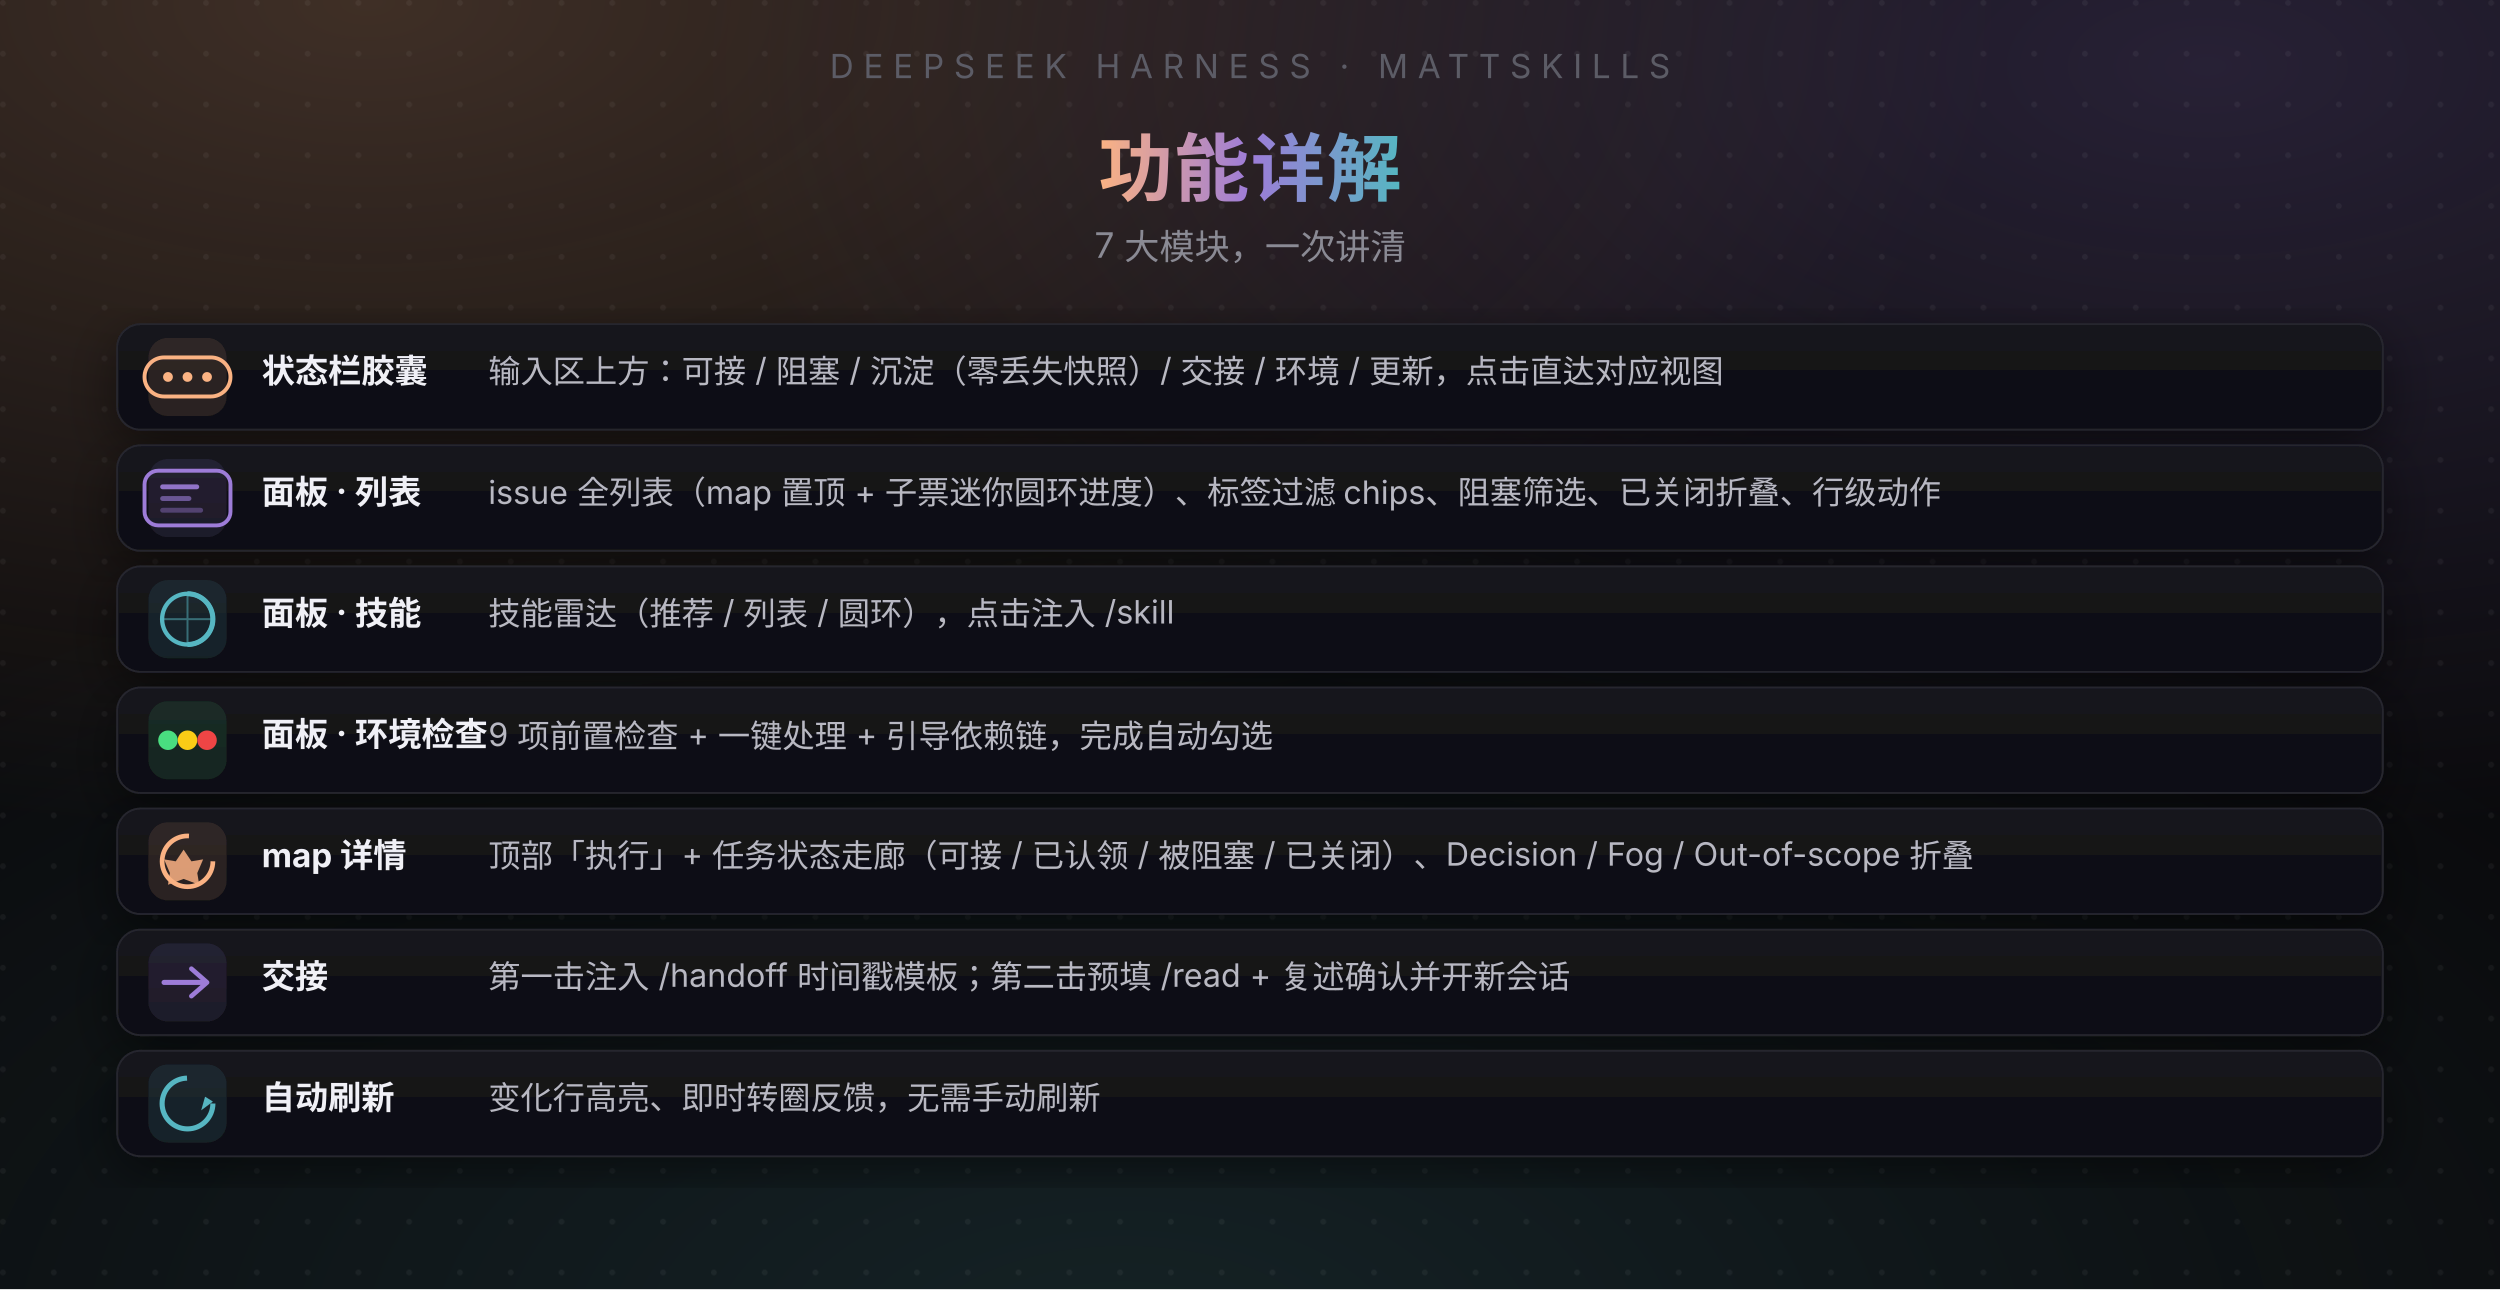
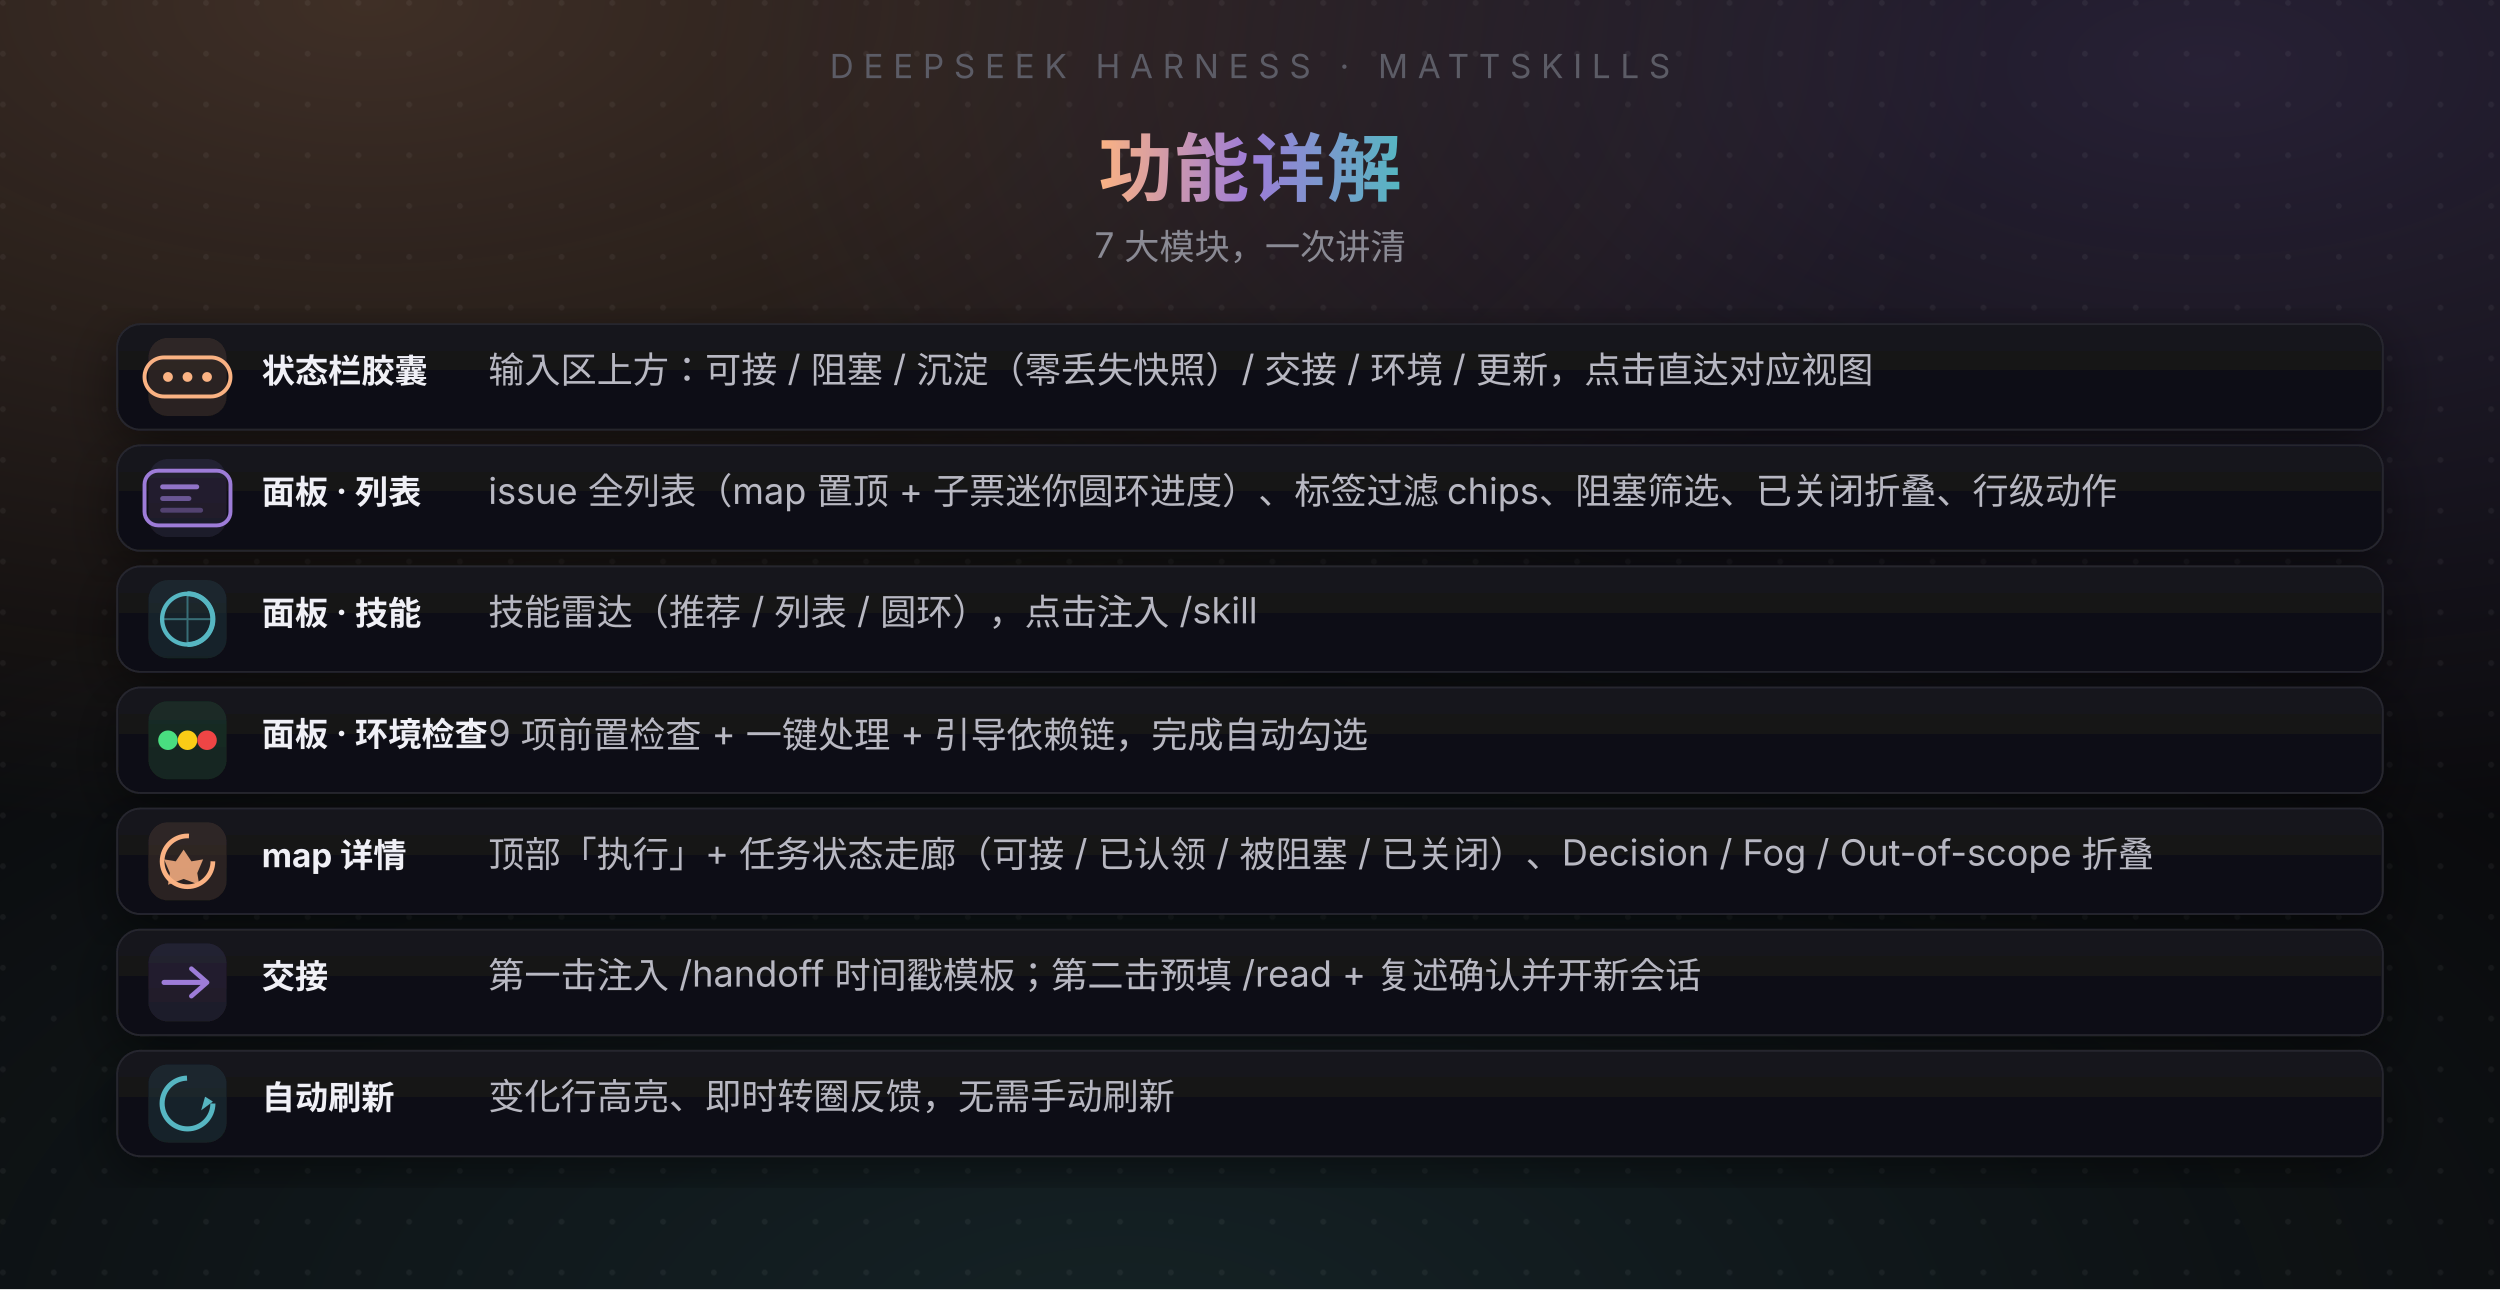
<svg xmlns="http://www.w3.org/2000/svg" width="1280" height="660" viewBox="0 0 1280 660">
  <defs>
    <radialGradient id="hO" cx="15%" cy="0%" r="65%">
      <stop offset="0%" stop-color="#FAB283" stop-opacity="0.22" />
      <stop offset="100%" stop-color="#FAB283" stop-opacity="0" />
    </radialGradient>
    <radialGradient id="hV" cx="88%" cy="5%" r="60%">
      <stop offset="0%" stop-color="#9D7CD8" stop-opacity="0.20" />
      <stop offset="100%" stop-color="#9D7CD8" stop-opacity="0" />
    </radialGradient>
    <radialGradient id="hT" cx="45%" cy="105%" r="70%">
      <stop offset="0%" stop-color="#56B6C2" stop-opacity="0.14" />
      <stop offset="100%" stop-color="#56B6C2" stop-opacity="0" />
    </radialGradient>
    <linearGradient id="tG" x1="0" y1="0" x2="1" y2="0">
      <stop offset="0%" stop-color="#FAB283" />
      <stop offset="50%" stop-color="#9D7CD8" />
      <stop offset="100%" stop-color="#56B6C2" />
    </linearGradient>
    <linearGradient id="cardG" x1="0" y1="0" x2="0" y2="1">
      <stop offset="0%" stop-color="#15151c" />
      <stop offset="100%" stop-color="#0d0d12" />
    </linearGradient>
    <filter id="glow" x="-30%" y="-30%" width="160%" height="160%">
      <feDropShadow dx="0" dy="8" stdDeviation="14" flood-color="#000" flood-opacity="0.5" />
    </filter>
    <pattern id="dots" width="26" height="26" patternUnits="userSpaceOnUse">
      <circle cx="1.5" cy="1.5" r="1.5" fill="#ffffff" opacity="0.05" />
    </pattern>
  </defs>
  <rect width="100%" height="100%" fill="#0a0a0c" />
  <rect width="100%" height="100%" fill="url(#hO)" />
  <rect width="100%" height="100%" fill="url(#hV)" />
  <rect width="100%" height="100%" fill="url(#hT)" />
  <rect width="100%" height="100%" fill="url(#dots)" />
  <text x="640" y="40" text-anchor="middle" font-family="-apple-system,Segoe UI,Microsoft YaHei,PingFang SC,sans-serif" font-size="17" letter-spacing="5" fill="#5c5c66">DEEPSEEK HARNESS · MATTSKILLS</text>
  <text x="640" y="100" text-anchor="middle" font-family="-apple-system,Segoe UI,Microsoft YaHei,PingFang SC,sans-serif" font-size="38" font-weight="800" letter-spacing="1" fill="url(#tG)">功能详解</text>
  <text x="640" y="132" text-anchor="middle" font-family="-apple-system,Segoe UI,Microsoft YaHei,PingFang SC,sans-serif" font-size="18" fill="#8a8a94">7 大模块，一次讲清</text>
  <g filter="url(#glow)">
    <rect x="60" y="166" width="1160" height="54" rx="12" fill="url(#cardG)" stroke="#26262f" />
    <rect x="76" y="173" width="40" height="40" rx="10" fill="#FAB283" opacity="0.12" />
    <rect x="74" y="183" width="44" height="20" rx="10" fill="none" stroke="#FAB283" stroke-width="2" />
    <circle cx="86" cy="193" r="2.5" fill="#FAB283" />
    <circle cx="96" cy="193" r="2.5" fill="#FAB283" />
    <circle cx="106" cy="193" r="2.5" fill="#FAB283" />
    <text x="134" y="196" font-family="-apple-system,Segoe UI,Microsoft YaHei,PingFang SC,sans-serif" font-size="17" font-weight="700" fill="#f0f0f6">状态栏胶囊</text>
-     <text x="250" y="196" font-family="-apple-system,Segoe UI,Microsoft YaHei,PingFang SC,sans-serif" font-size="16.5" fill="#b8b8c2">输入区上方：可接 / 阻塞 / 沉淀（零丢失快照）/ 交接 / 环境 / 更新，点击直达对应视图</text>
+     <text x="250" y="196" font-family="-apple-system,Segoe UI,Microsoft YaHei,PingFang SC,sans-serif" font-size="18.5" fill="#b8b8c2">输入区上方：可接 / 阻塞 / 沉淀（零丢失快照）/ 交接 / 环境 / 更新，点击直达对应视图</text>
  </g>
  <g filter="url(#glow)">
    <rect x="60" y="228" width="1160" height="54" rx="12" fill="url(#cardG)" stroke="#26262f" />
    <rect x="76" y="235" width="40" height="40" rx="10" fill="#9D7CD8" opacity="0.12" />
    <rect x="74" y="241" width="44" height="28" rx="7" fill="none" stroke="#9D7CD8" stroke-width="2" />
    <rect x="82" y="248" width="20" height="2.5" rx="1.25" fill="#9D7CD8" opacity="0.9" />
    <rect x="82" y="254" width="16" height="2.5" rx="1.25" fill="#9D7CD8" opacity="0.6" />
    <rect x="82" y="260" width="22" height="2.5" rx="1.25" fill="#9D7CD8" opacity="0.4" />
    <text x="134" y="258" font-family="-apple-system,Segoe UI,Microsoft YaHei,PingFang SC,sans-serif" font-size="17" font-weight="700" fill="#f0f0f6">面板 · 列表</text>
-     <text x="250" y="258" font-family="-apple-system,Segoe UI,Microsoft YaHei,PingFang SC,sans-serif" font-size="16.5" fill="#b8b8c2">issue 全列表（map 置顶 + 子票迷你圆环进度）、标签过滤 chips、阻塞筛选、已关闭折叠、行级动作</text>
+     <text x="250" y="258" font-family="-apple-system,Segoe UI,Microsoft YaHei,PingFang SC,sans-serif" font-size="18.5" fill="#b8b8c2">issue 全列表（map 置顶 + 子票迷你圆环进度）、标签过滤 chips、阻塞筛选、已关闭折叠、行级动作</text>
  </g>
  <g filter="url(#glow)">
    <rect x="60" y="290" width="1160" height="54" rx="12" fill="url(#cardG)" stroke="#26262f" />
    <rect x="76" y="297" width="40" height="40" rx="10" fill="#56B6C2" opacity="0.12" />
    <circle cx="96" cy="317" r="13" fill="none" stroke="#56B6C2" stroke-width="2.2" />
    <path d="M96 304a13 13 0 0 1 0 26" fill="none" stroke="#56B6C2" stroke-width="2.6" />
    <path d="M96 304v26M83 317h26" stroke="#56B6C2" stroke-width="1" opacity="0.5" />
    <text x="134" y="320" font-family="-apple-system,Segoe UI,Microsoft YaHei,PingFang SC,sans-serif" font-size="17" font-weight="700" fill="#f0f0f6">面板 · 技能</text>
-     <text x="250" y="320" font-family="-apple-system,Segoe UI,Microsoft YaHei,PingFang SC,sans-serif" font-size="16.5" fill="#b8b8c2">技能雷达（推荐 / 列表 / 圆环），点击注入 /skill</text>
+     <text x="250" y="320" font-family="-apple-system,Segoe UI,Microsoft YaHei,PingFang SC,sans-serif" font-size="18.5" fill="#b8b8c2">技能雷达（推荐 / 列表 / 圆环），点击注入 /skill</text>
  </g>
  <g filter="url(#glow)">
    <rect x="60" y="352" width="1160" height="54" rx="12" fill="url(#cardG)" stroke="#26262f" />
    <rect x="76" y="359" width="40" height="40" rx="10" fill="#4ADE80" opacity="0.12" />
    <circle cx="86" cy="379" r="5" fill="#4ADE80" />
    <circle cx="96" cy="379" r="5" fill="#FACC15" />
    <circle cx="106" cy="379" r="5" fill="#EF4444" />
    <text x="134" y="382" font-family="-apple-system,Segoe UI,Microsoft YaHei,PingFang SC,sans-serif" font-size="17" font-weight="700" fill="#f0f0f6">面板 · 环境检查</text>
-     <text x="250" y="382" font-family="-apple-system,Segoe UI,Microsoft YaHei,PingFang SC,sans-serif" font-size="16.5" fill="#b8b8c2">9 项前置检查 + 一键处理 + 引导依赖链，完成自动勾选</text>
+     <text x="250" y="382" font-family="-apple-system,Segoe UI,Microsoft YaHei,PingFang SC,sans-serif" font-size="18.5" fill="#b8b8c2">9 项前置检查 + 一键处理 + 引导依赖链，完成自动勾选</text>
  </g>
  <g filter="url(#glow)">
    <rect x="60" y="414" width="1160" height="54" rx="12" fill="url(#cardG)" stroke="#26262f" />
    <rect x="76" y="421" width="40" height="40" rx="10" fill="#FAB283" opacity="0.12" />
    <circle cx="96" cy="441" r="13" fill="none" stroke="#FAB283" stroke-width="2.4" stroke-dasharray="62 20" />
    <path d="M94 435l4 6 6-1-3 7 1 6-8-3-8 3 1-6-3-7 6 1z" fill="#FAB283" opacity="0.85" />
    <text x="134" y="444" font-family="-apple-system,Segoe UI,Microsoft YaHei,PingFang SC,sans-serif" font-size="17" font-weight="700" fill="#f0f0f6">map 详情</text>
-     <text x="250" y="444" font-family="-apple-system,Segoe UI,Microsoft YaHei,PingFang SC,sans-serif" font-size="16.5" fill="#b8b8c2">顶部「执行」+ 任务状态走廊（可接 / 已认领 / 被阻塞 / 已关闭）、Decision / Fog / Out-of-scope 折叠</text>
+     <text x="250" y="444" font-family="-apple-system,Segoe UI,Microsoft YaHei,PingFang SC,sans-serif" font-size="18.5" fill="#b8b8c2">顶部「执行」+ 任务状态走廊（可接 / 已认领 / 被阻塞 / 已关闭）、Decision / Fog / Out-of-scope 折叠</text>
  </g>
  <g filter="url(#glow)">
    <rect x="60" y="476" width="1160" height="54" rx="12" fill="url(#cardG)" stroke="#26262f" />
    <rect x="76" y="483" width="40" height="40" rx="10" fill="#9D7CD8" opacity="0.12" />
    <path d="M84 503h20" stroke="#9D7CD8" stroke-width="2.6" stroke-linecap="round" />
    <path d="M98 496l8 7-8 7" stroke="#9D7CD8" stroke-width="2.4" stroke-linecap="round" stroke-linejoin="round" fill="none" />
    <text x="134" y="506" font-family="-apple-system,Segoe UI,Microsoft YaHei,PingFang SC,sans-serif" font-size="17" font-weight="700" fill="#f0f0f6">交接</text>
-     <text x="250" y="506" font-family="-apple-system,Segoe UI,Microsoft YaHei,PingFang SC,sans-serif" font-size="16.5" fill="#b8b8c2">第一击注入 /handoff 时间戳模板；第二击预填 /read + 复述确认并开新会话</text>
+     <text x="250" y="506" font-family="-apple-system,Segoe UI,Microsoft YaHei,PingFang SC,sans-serif" font-size="18.5" fill="#b8b8c2">第一击注入 /handoff 时间戳模板；第二击预填 /read + 复述确认并开新会话</text>
  </g>
  <g filter="url(#glow)">
    <rect x="60" y="538" width="1160" height="54" rx="12" fill="url(#cardG)" stroke="#26262f" />
    <rect x="76" y="545" width="40" height="40" rx="10" fill="#56B6C2" opacity="0.12" />
    <circle cx="96" cy="565" r="13" fill="none" stroke="#56B6C2" stroke-width="2.6" stroke-dasharray="61 21" />
    <path d="M109 564l-6 4.5 2-7z" fill="#56B6C2" />
    <text x="134" y="568" font-family="-apple-system,Segoe UI,Microsoft YaHei,PingFang SC,sans-serif" font-size="17" font-weight="700" fill="#f0f0f6">自动刷新</text>
-     <text x="250" y="568" font-family="-apple-system,Segoe UI,Microsoft YaHei,PingFang SC,sans-serif" font-size="16.5" fill="#b8b8c2">变化行高亮、即时转圈反馈，无需手动刷新</text>
+     <text x="250" y="568" font-family="-apple-system,Segoe UI,Microsoft YaHei,PingFang SC,sans-serif" font-size="18.5" fill="#b8b8c2">变化行高亮、即时转圈反馈，无需手动刷新</text>
  </g>
</svg>
